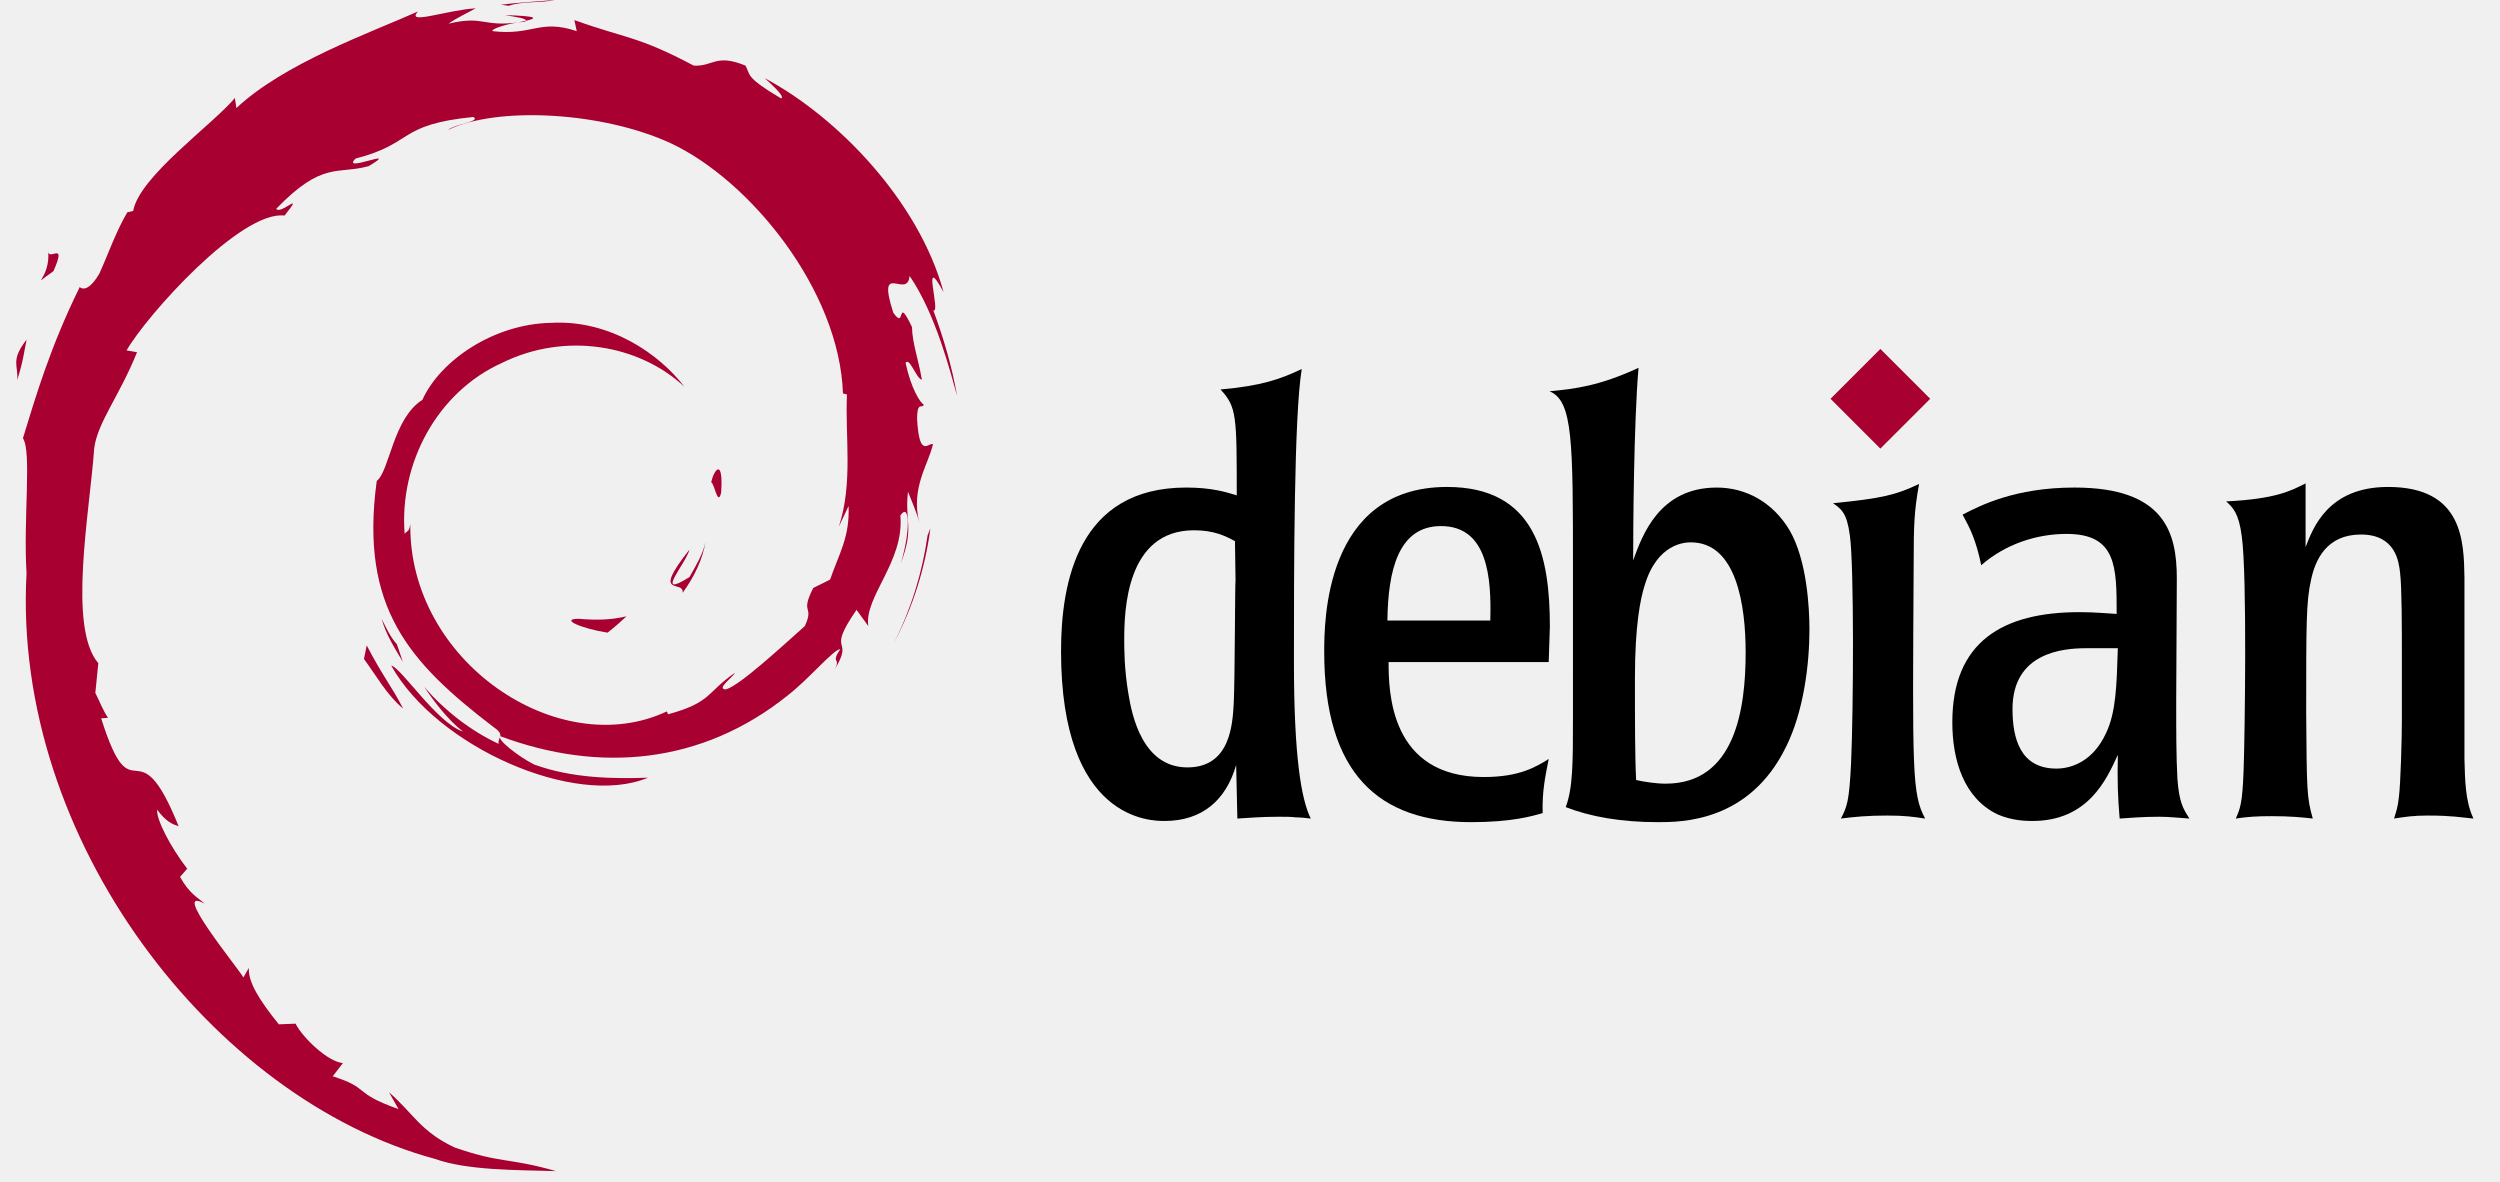
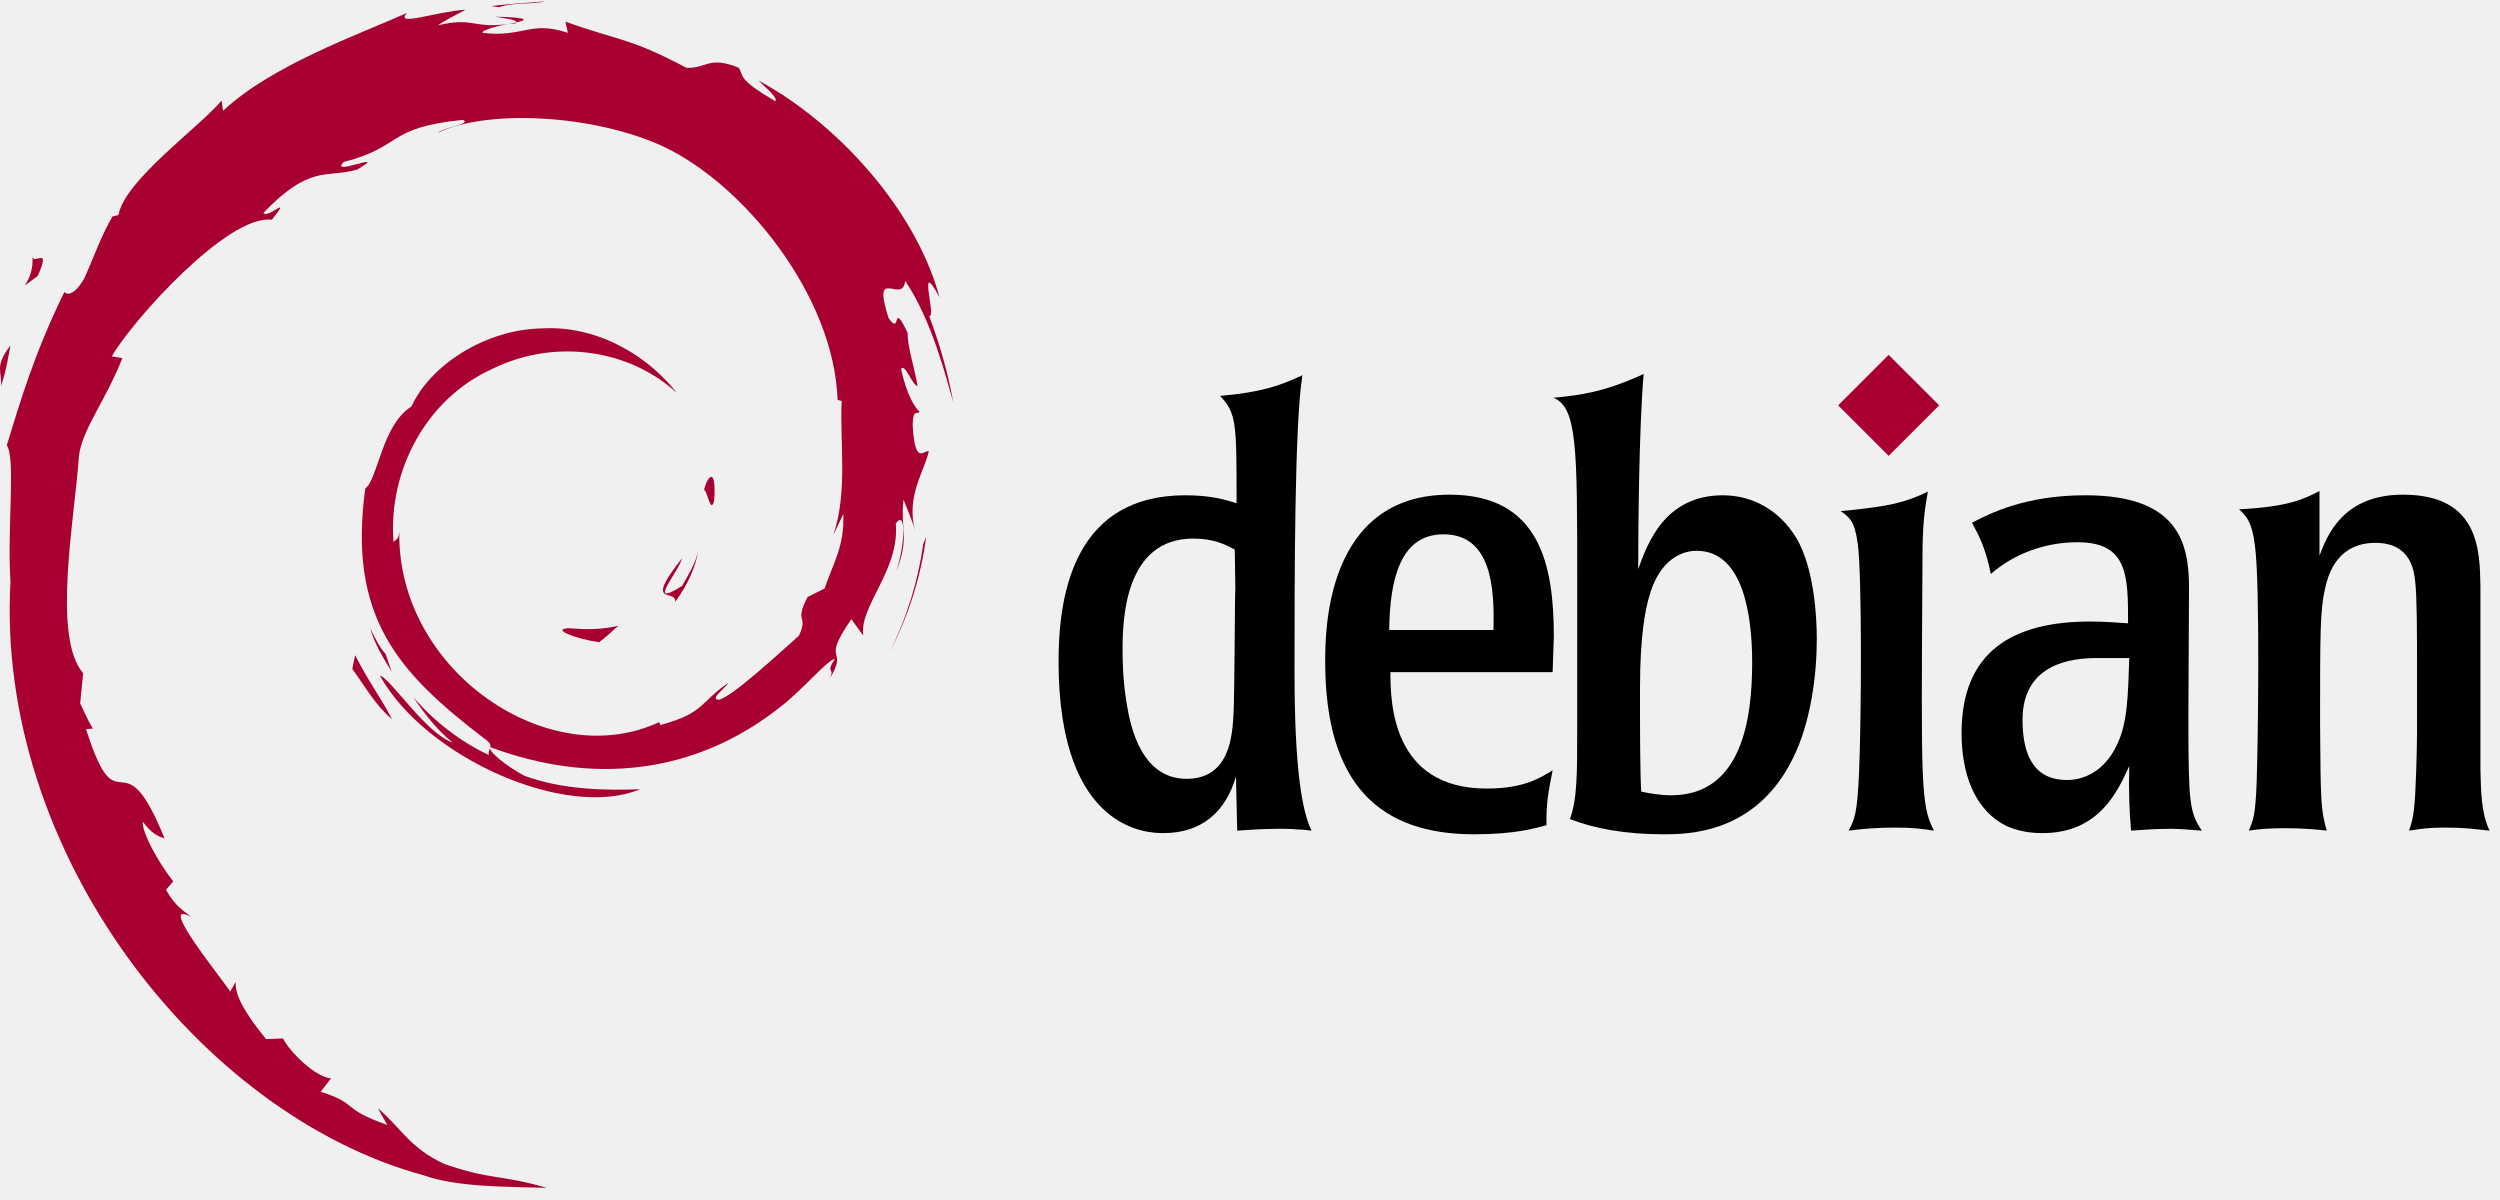
- <svg xmlns="http://www.w3.org/2000/svg" width="110" height="52" viewBox="0 0 190 91" fill="none">
+ <svg xmlns="http://www.w3.org/2000/svg" width="100" height="48" viewBox="0 0 190 91" fill="none">
  <g clip-path="url(#clip0_92_380)">
    <path d="M43.298 47.645C41.804 47.665 43.579 48.413 45.53 48.714C46.071 48.292 46.557 47.868 46.993 47.454C45.78 47.751 44.544 47.758 43.298 47.645Z" fill="#A80030" />
    <path d="M51.315 45.646C52.208 44.417 52.856 43.073 53.085 41.683C52.884 42.673 52.349 43.528 51.841 44.432C49.048 46.191 51.577 43.388 51.839 42.321C48.837 46.104 51.425 44.589 51.315 45.646Z" fill="#A80030" />
    <path d="M54.278 37.942C54.46 35.251 53.749 36.103 53.51 37.128C53.788 37.274 54.009 39.026 54.278 37.942Z" fill="#A80030" />
    <path d="M37.63 1.163C38.428 1.305 39.354 1.415 39.221 1.606C40.097 1.413 40.294 1.239 37.63 1.163Z" fill="#A80030" />
    <path d="M39.222 1.606L38.661 1.723L39.184 1.675L39.222 1.606Z" fill="#A80030" />
    <path d="M64.091 38.962C64.181 41.378 63.386 42.552 62.667 44.628L61.374 45.271C60.317 47.325 61.479 46.575 60.722 48.208C59.07 49.675 55.716 52.797 54.642 53.083C53.857 53.066 55.173 52.157 55.345 51.802C53.136 53.318 53.572 54.078 50.193 55.001L50.095 54.78C41.765 58.7 30.193 50.933 30.345 40.337C30.257 41.009 30.092 40.841 29.908 41.111C29.478 35.66 32.426 30.185 37.398 27.946C42.261 25.54 47.962 26.526 51.443 29.775C49.531 27.269 45.722 24.612 41.211 24.858C36.79 24.93 32.653 27.739 31.273 30.79C29.009 32.215 28.745 36.286 27.759 37.032C26.43 46.792 30.256 51.007 36.729 55.968C37.745 56.654 37.015 56.759 37.151 57.281C35.001 56.275 33.033 54.755 31.413 52.894C32.273 54.151 33.2 55.373 34.399 56.333C32.37 55.648 29.661 51.42 28.872 51.248C32.367 57.506 43.05 62.223 48.647 59.882C46.057 59.978 42.768 59.935 39.86 58.86C38.635 58.231 36.976 56.93 37.273 56.687C44.909 59.538 52.795 58.845 59.401 53.55C61.083 52.24 62.919 50.013 63.45 49.983C62.651 51.185 63.587 50.561 62.973 51.622C64.645 48.921 62.244 50.522 64.703 46.958L65.611 48.208C65.271 45.964 68.396 43.242 68.078 39.696C68.795 38.612 68.877 40.864 68.117 43.358C69.172 40.591 68.396 40.146 68.666 37.862C68.957 38.63 69.344 39.445 69.541 40.256C68.853 37.581 70.244 35.753 70.59 34.198C70.248 34.048 69.529 35.38 69.363 32.222C69.388 30.85 69.746 31.503 69.883 31.165C69.615 31.01 68.908 29.958 68.479 27.941C68.788 27.466 69.311 29.17 69.735 29.239C69.462 27.636 68.993 26.413 68.973 25.182C67.733 22.592 68.534 25.528 67.53 24.07C66.21 19.956 68.624 23.115 68.788 21.247C70.786 24.142 71.925 28.632 72.45 30.491C72.05 28.224 71.405 26.027 70.616 23.902C71.225 24.159 69.637 19.239 71.407 22.497C69.518 15.552 63.329 9.062 57.634 6.018C58.329 6.655 59.208 7.455 58.894 7.581C56.06 5.896 56.558 5.763 56.152 5.051C53.847 4.112 53.693 5.128 52.168 5.053C47.818 2.745 46.98 2.99 42.977 1.546L43.159 2.398C40.278 1.438 39.802 2.76 36.689 2.4C36.5 2.253 37.687 1.864 38.665 1.723C35.879 2.091 36.009 1.173 33.283 1.824C33.954 1.353 34.666 1.04 35.382 0.64C33.111 0.778 29.958 1.962 30.931 0.884C27.226 2.538 20.645 4.859 16.952 8.322L16.836 7.546C15.144 9.577 9.457 13.612 9.004 16.245L8.551 16.35C7.672 17.841 7.101 19.53 6.403 21.063C5.252 23.026 4.715 21.819 4.879 22.127C2.614 26.719 1.487 30.577 0.516 33.743C1.208 34.778 0.533 39.975 0.794 44.134C-0.342 64.678 15.212 84.623 32.214 89.227C34.706 90.12 38.411 90.088 41.563 90.176C37.845 89.112 37.365 89.613 33.741 88.35C31.128 87.118 30.556 85.713 28.704 84.106L29.437 85.401C25.807 84.116 27.326 83.811 24.372 82.876L25.155 81.855C23.978 81.765 22.038 79.873 21.508 78.822L20.22 78.873C18.674 76.967 17.849 75.59 17.91 74.523L17.494 75.265C17.023 74.456 11.803 68.107 14.511 69.585C14.008 69.127 13.339 68.838 12.614 67.519L13.165 66.89C11.864 65.213 10.767 63.064 10.851 62.348C11.546 63.286 12.028 63.462 12.506 63.623C9.215 55.459 9.03 63.174 6.539 55.313L7.065 55.271C6.662 54.66 6.415 54.001 6.091 53.352L6.321 51.067C3.953 48.331 5.659 39.422 6.002 34.537C6.237 32.551 7.979 30.436 9.302 27.119L8.496 26.981C10.038 24.293 17.298 16.182 20.662 16.598C22.291 14.552 20.338 16.59 20.019 16.076C23.598 12.373 24.723 13.46 27.138 12.793C29.741 11.248 24.903 13.397 26.137 12.204C30.64 11.055 29.327 9.59 35.2 9.007C35.82 9.359 33.763 9.551 33.247 10.008C36.997 8.172 45.116 8.591 50.392 11.026C56.509 13.887 63.386 22.34 63.658 30.293L63.967 30.376C63.811 33.538 64.451 37.195 63.34 40.553L64.091 38.962Z" fill="#A80030" />
    <path d="M26.987 49.695L26.776 50.742C27.759 52.077 28.539 53.523 29.792 54.563C28.89 52.804 28.221 52.077 26.987 49.695Z" fill="#A80030" />
    <path d="M29.308 49.605C28.788 49.029 28.482 48.337 28.136 47.649C28.466 48.86 29.142 49.901 29.769 50.961L29.308 49.605Z" fill="#A80030" />
    <path d="M70.392 40.675L70.173 41.227C69.771 44.085 68.9 46.913 67.568 49.536C69.04 46.769 69.989 43.742 70.392 40.675Z" fill="#A80030" />
    <path d="M37.927 0.446C38.936 0.077 40.409 0.243 41.483 0C40.085 0.117 38.694 0.187 37.321 0.362L37.927 0.446Z" fill="#A80030" />
    <path d="M2.456 19.308C2.689 21.462 0.836 22.299 2.866 20.877C3.956 18.423 2.442 20.2 2.456 19.308Z" fill="#A80030" />
    <path d="M0.068 29.282C0.537 27.845 0.621 26.983 0.8 26.15C-0.493 27.804 0.204 28.157 0.068 29.282Z" fill="#A80030" />
    <path d="M93.887 44.679C93.842 44.727 93.842 52.185 93.749 54.133C93.657 55.706 93.517 59.09 90.181 59.09C86.752 59.09 85.918 55.151 85.64 53.438C85.316 51.538 85.316 49.961 85.316 49.267C85.316 47.042 85.455 40.831 90.691 40.831C92.267 40.831 93.147 41.297 93.842 41.666L93.887 44.679ZM80.45 50.148C80.45 63.215 87.401 63.215 88.42 63.215C91.293 63.215 93.147 61.639 93.934 58.906L94.027 63.029C94.908 62.981 95.788 62.889 97.224 62.889C97.734 62.889 98.15 62.889 98.522 62.937C98.893 62.937 99.263 62.981 99.68 63.029C98.939 61.547 98.383 58.211 98.383 50.98C98.383 43.937 98.383 32.029 98.985 28.413C97.318 29.203 95.88 29.712 92.729 29.989C93.98 31.334 93.98 32.029 93.98 38.144C93.101 37.867 91.988 37.541 90.088 37.541C81.794 37.542 80.45 44.772 80.45 50.148Z" fill="black" />
    <path d="M105.58 47.782C105.627 43.937 106.415 40.508 109.704 40.508C113.319 40.508 113.595 44.492 113.503 47.782H105.58ZM118.09 48.248C118.09 42.825 117.025 37.495 110.167 37.495C100.715 37.495 100.715 47.971 100.715 50.193C100.715 59.599 104.931 63.306 112.021 63.306C115.17 63.306 116.701 62.844 117.535 62.611C117.489 60.943 117.72 59.877 118 58.441C117.025 59.044 115.774 59.831 112.994 59.831C105.765 59.831 105.672 53.249 105.672 50.98H118L118.09 48.248Z" fill="black" />
    <path d="M133.165 50.239C133.165 54.548 132.378 60.342 127.003 60.342C126.261 60.342 125.335 60.2 124.733 60.062C124.64 58.395 124.64 55.522 124.64 52.185C124.64 48.2 125.056 46.117 125.382 45.096C126.354 41.806 128.532 41.761 128.948 41.761C132.47 41.761 133.165 46.627 133.165 50.239ZM119.867 55.291C119.867 58.721 119.867 60.666 119.311 62.148C121.211 62.889 123.573 63.306 126.401 63.306C128.208 63.306 133.444 63.306 136.27 57.514C137.614 54.827 138.077 51.212 138.077 48.477C138.077 46.809 137.891 43.15 136.548 40.831C135.252 38.656 133.166 37.542 130.943 37.542C126.494 37.542 125.197 41.249 124.503 43.15C124.503 40.786 124.548 32.538 124.918 28.322C121.907 29.712 120.052 29.942 118.061 30.128C119.868 30.869 119.868 33.929 119.868 43.892L119.867 55.291Z" fill="black" />
    <path d="M146.985 63.029C146.057 62.889 145.407 62.797 144.063 62.797C142.583 62.797 141.561 62.891 140.497 63.029C140.96 62.148 141.145 61.73 141.284 58.719C141.47 54.594 141.516 43.566 141.192 41.248C140.96 39.486 140.544 39.209 139.895 38.746C143.694 38.376 144.76 38.099 146.52 37.264C146.151 39.301 146.102 40.324 146.102 43.426C146.011 59.416 145.964 61.129 146.985 63.029Z" fill="black" />
    <path d="M161.823 49.913C161.731 52.834 161.684 54.873 160.895 56.493C159.922 58.58 158.301 59.181 157.096 59.181C154.313 59.181 153.713 56.865 153.713 54.596C153.713 50.24 157.606 49.913 159.365 49.913H161.823ZM149.079 55.614C149.079 58.535 149.96 61.453 152.556 62.705C153.714 63.215 154.872 63.215 155.244 63.215C159.508 63.215 160.943 60.062 161.824 58.117C161.777 60.156 161.824 61.406 161.963 63.029C162.797 62.981 163.631 62.889 165.022 62.889C165.809 62.889 166.551 62.981 167.338 63.029C166.828 62.242 166.551 61.776 166.41 59.969C166.318 58.209 166.318 56.449 166.318 53.992L166.365 44.539C166.365 41.017 165.437 37.541 158.486 37.541C153.9 37.541 151.213 38.932 149.869 39.627C150.426 40.648 150.889 41.526 151.305 43.52C153.114 41.944 155.477 41.111 157.885 41.111C161.733 41.111 161.733 43.66 161.733 47.273C160.852 47.227 160.11 47.136 158.858 47.136C152.971 47.136 149.079 49.404 149.079 55.614Z" fill="black" />
    <path d="M188.513 58.441C188.56 60.017 188.56 61.685 189.208 63.029C188.187 62.938 187.585 62.797 185.687 62.797C184.574 62.797 183.972 62.892 183.091 63.029C183.275 62.428 183.37 62.196 183.462 61.407C183.601 60.343 183.694 56.773 183.694 55.522V50.517C183.694 48.34 183.694 45.188 183.553 44.077C183.461 43.289 183.231 41.158 180.541 41.158C177.9 41.158 177.02 43.103 176.695 44.679C176.326 46.3 176.326 48.062 176.326 54.919C176.371 60.852 176.371 61.406 176.834 63.029C176.047 62.937 175.074 62.844 173.684 62.844C172.571 62.844 171.83 62.889 170.905 63.029C171.229 62.286 171.415 61.916 171.507 59.322C171.601 56.773 171.786 44.261 171.366 41.297C171.136 39.487 170.671 39.072 170.163 38.608C173.917 38.422 175.12 37.819 176.28 37.219V42.13C176.835 40.691 177.993 37.495 182.628 37.495C188.421 37.495 188.466 41.712 188.513 44.49V58.441Z" fill="black" />
    <path d="M147.376 30.706L143.538 34.542L139.702 30.706L143.538 26.87L147.376 30.706Z" fill="#A80030" />
  </g>
  <defs>
    <clipPath id="clip0_92_380">
      <rect width="189.208" height="90.176" fill="white" />
    </clipPath>
  </defs>
</svg>
